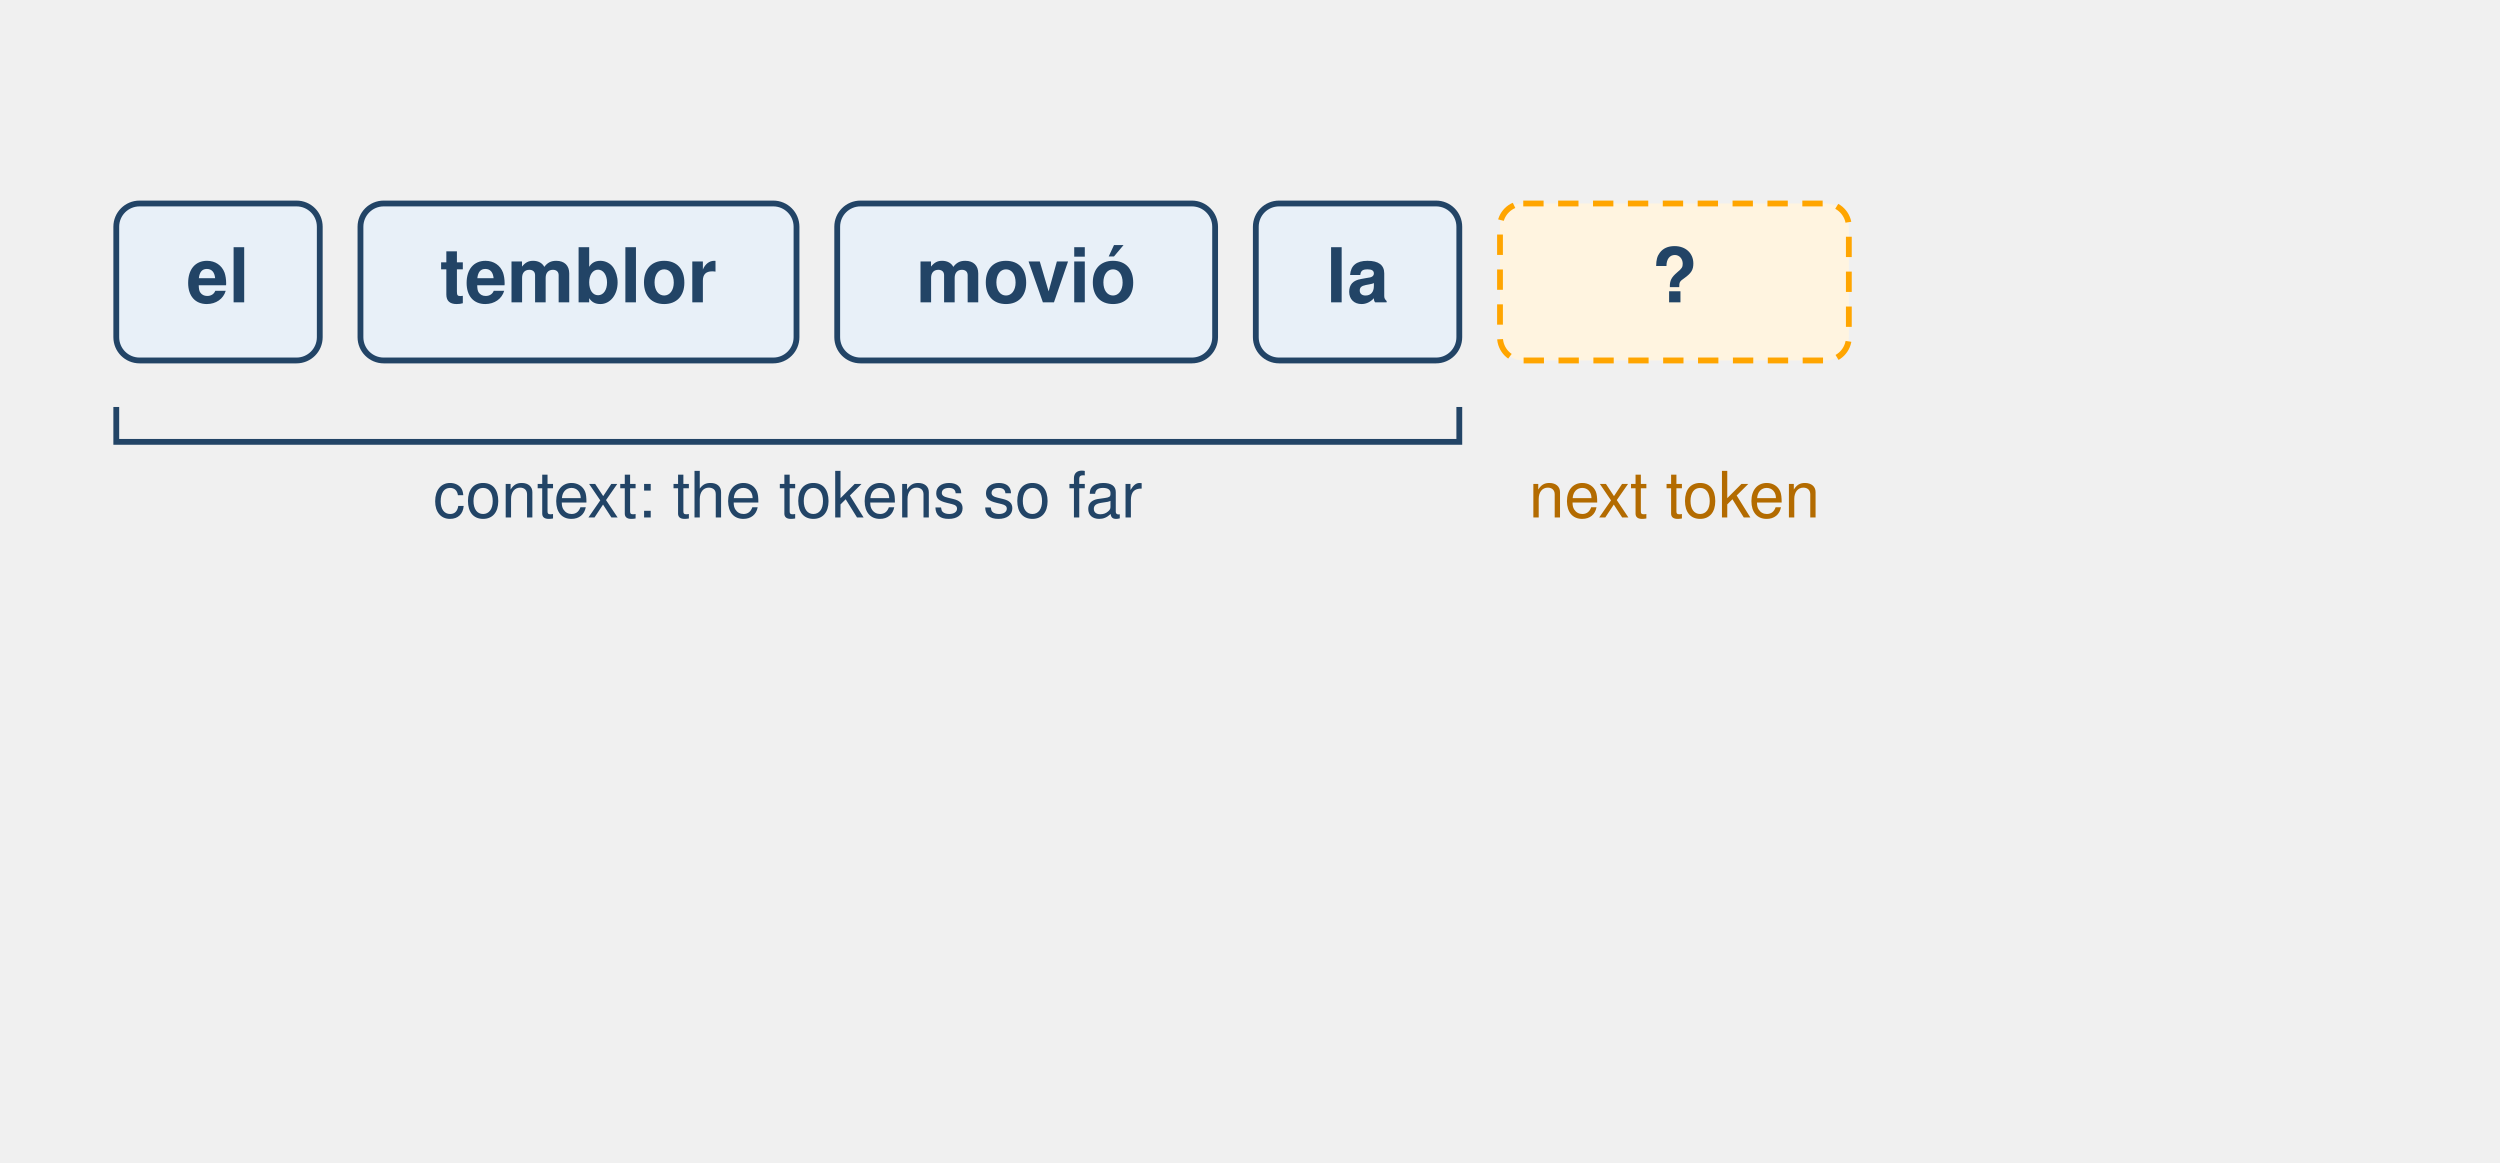
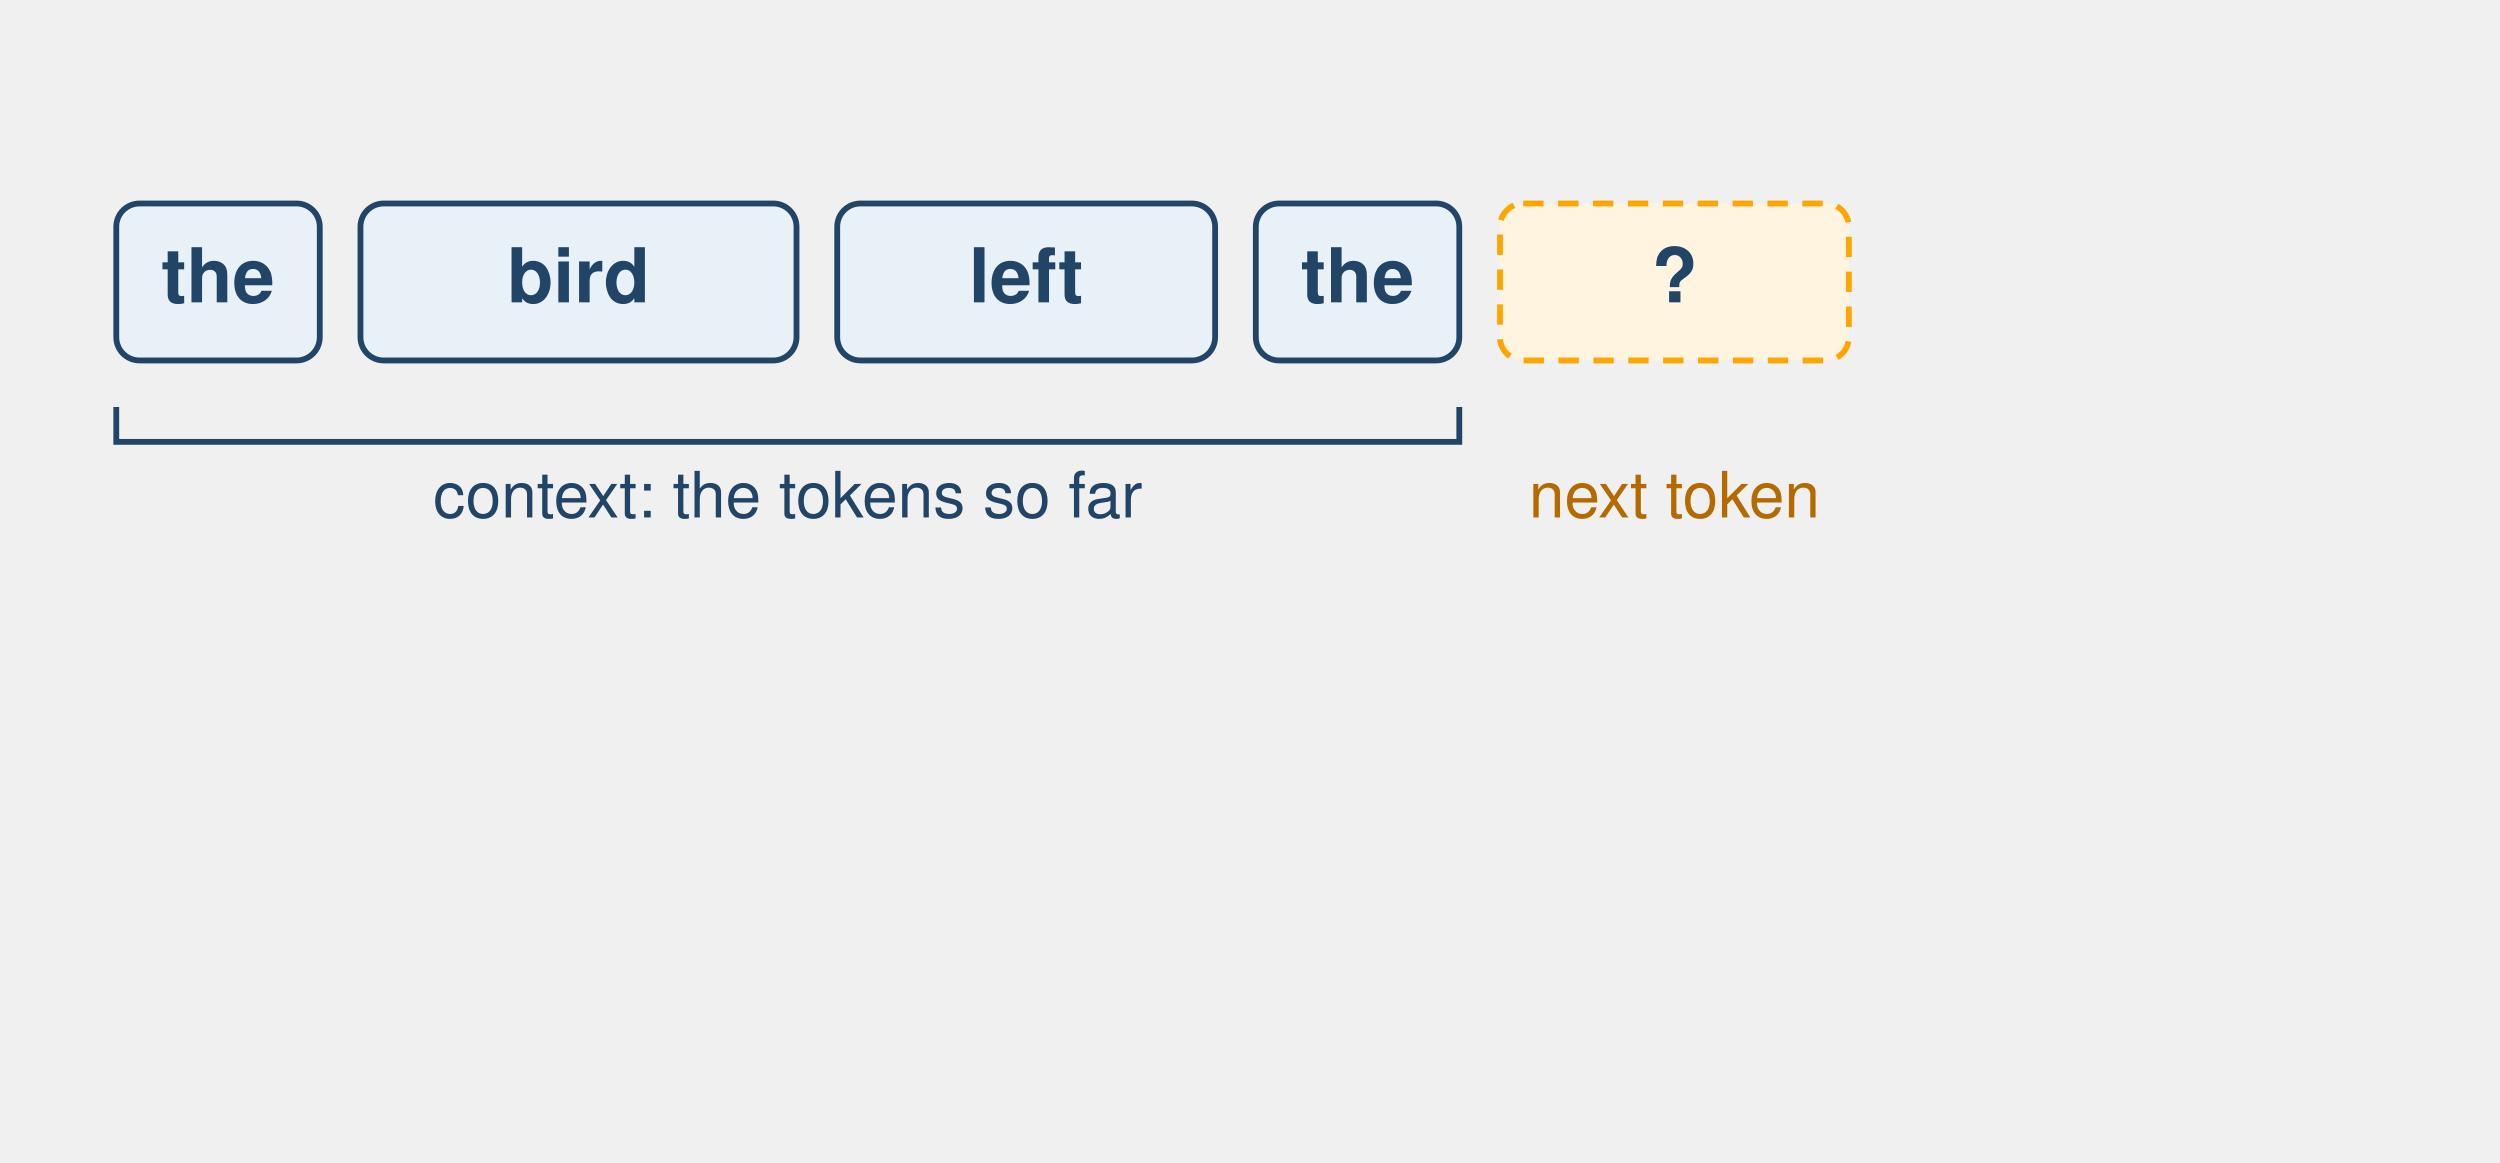
<svg xmlns="http://www.w3.org/2000/svg" viewBox="0 0 860 400" width="860" height="400">
  <defs>
    <style type="text/css">
 text { font-family:Segoe UI, Helvetica, Arial, sans-serif; fill:#224466; }
 .t { font-size:26px; font-weight:600; text-anchor:middle; }
 .s { font-size:22px; text-anchor:middle; }
 .b { font-size:30px; font-weight:700; text-anchor:middle; }
 .w { fill:#ffffff; }
 .l { text-anchor:start; }
 .m { font-family:Consolas, Menlo, monospace; }
</style>
    <marker id="ar" viewBox="0 0 10 10" refX="9" refY="5" markerWidth="7" markerHeight="7" orient="auto-start-reverse">
      <path d="M0,0 L10,5 L0,10 z" fill="#224466" />
    </marker>
    <marker id="ao" viewBox="0 0 10 10" refX="9" refY="5" markerWidth="7" markerHeight="7" orient="auto-start-reverse">
      <path d="M0,0 L10,5 L0,10 z" fill="#ffa500" />
    </marker>
  </defs>
  <rect x="40" y="70" width="70" height="54" rx="8" fill="#e8f0f8" stroke="#224466" stroke-width="2" />
-   <text x="75.0" y="104.0" class="t">el</text>
+   <text x="75.0" y="104.0" class="t">the</text>
  <rect x="124" y="70" width="150" height="54" rx="8" fill="#e8f0f8" stroke="#224466" stroke-width="2" />
-   <text x="199.0" y="104.0" class="t">temblor</text>
+   <text x="199.0" y="104.0" class="t">bird</text>
  <rect x="288" y="70" width="130" height="54" rx="8" fill="#e8f0f8" stroke="#224466" stroke-width="2" />
-   <text x="353.0" y="104.0" class="t">movió</text>
+   <text x="353.0" y="104.0" class="t">left</text>
  <rect x="432" y="70" width="70" height="54" rx="8" fill="#e8f0f8" stroke="#224466" stroke-width="2" />
-   <text x="467.0" y="104.0" class="t">la</text>
+   <text x="467.0" y="104.0" class="t">the</text>
  <rect x="516" y="70" width="120" height="54" rx="8" fill="#fff4e0" stroke="#ffa500" stroke-width="2" stroke-dasharray="7 5" />
  <text x="576.0" y="104.0" class="t">?</text>
  <path d="M40 140 L40 152 L502 152 L502 140" fill="none" stroke="#224466" stroke-width="2" />
  <text x="271.0" y="178" class="s">context: the tokens so far</text>
  <text x="576" y="178" class="s" style="fill:#b36b00">next token</text>
</svg>
